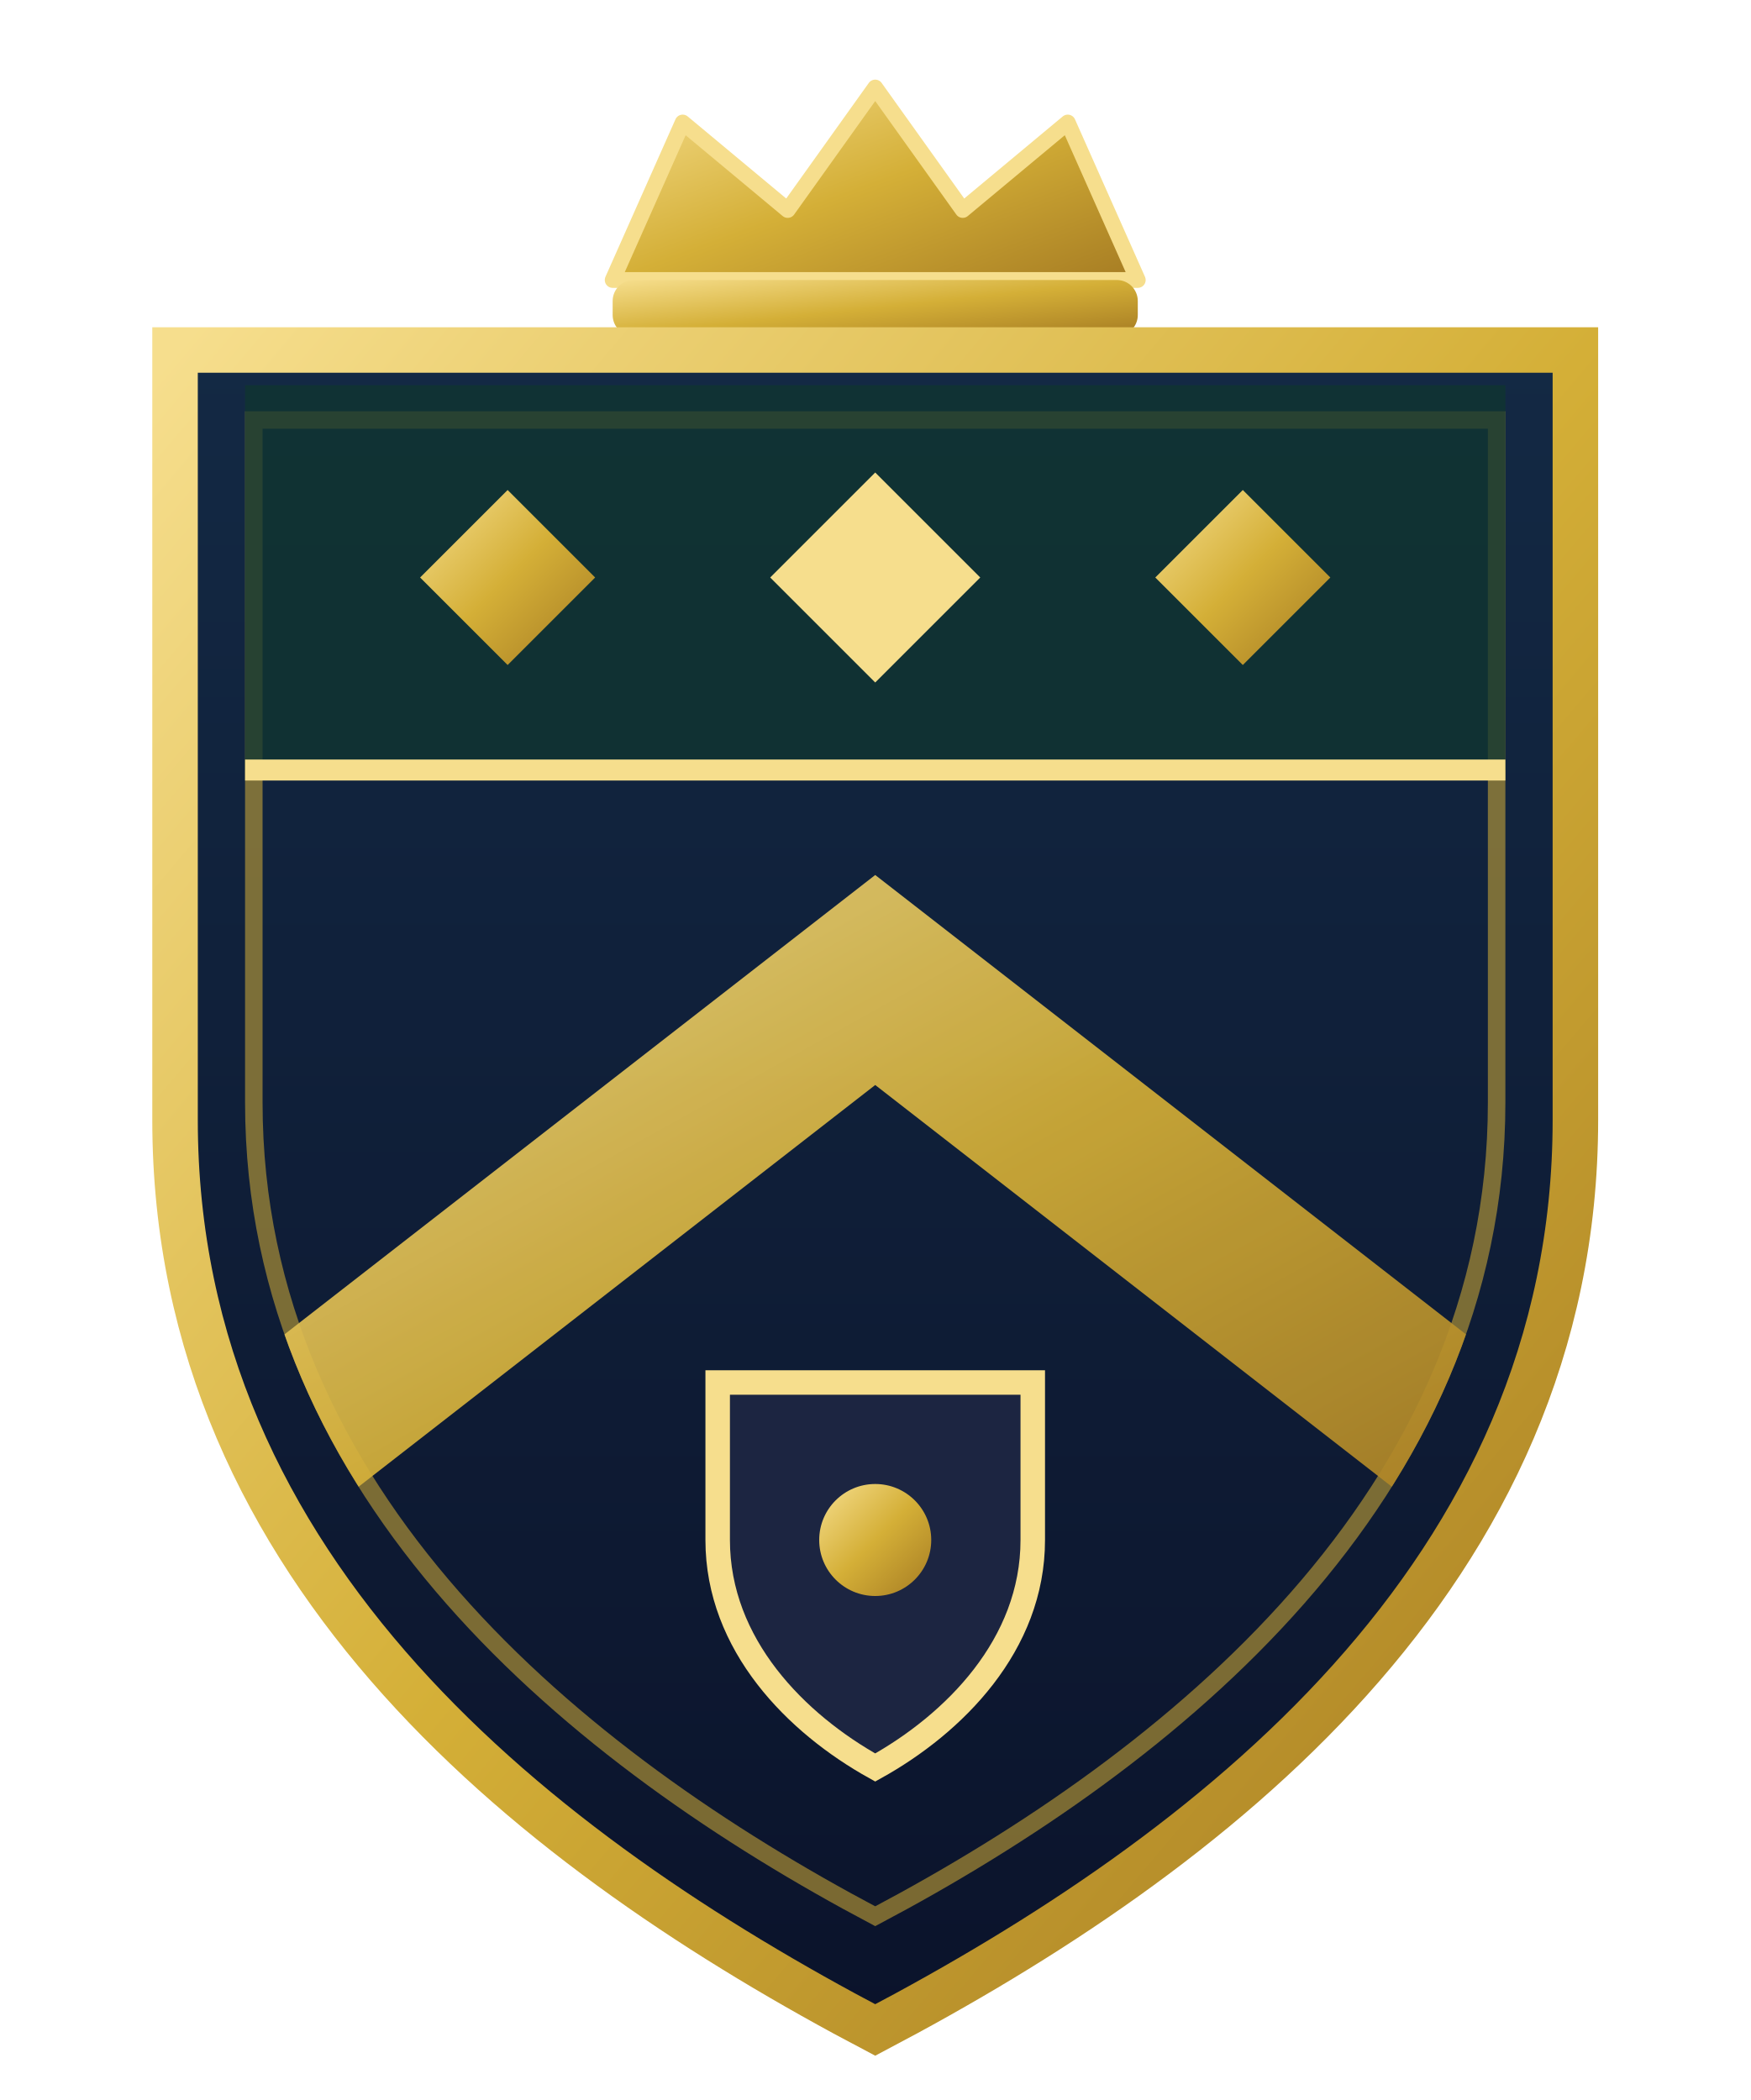
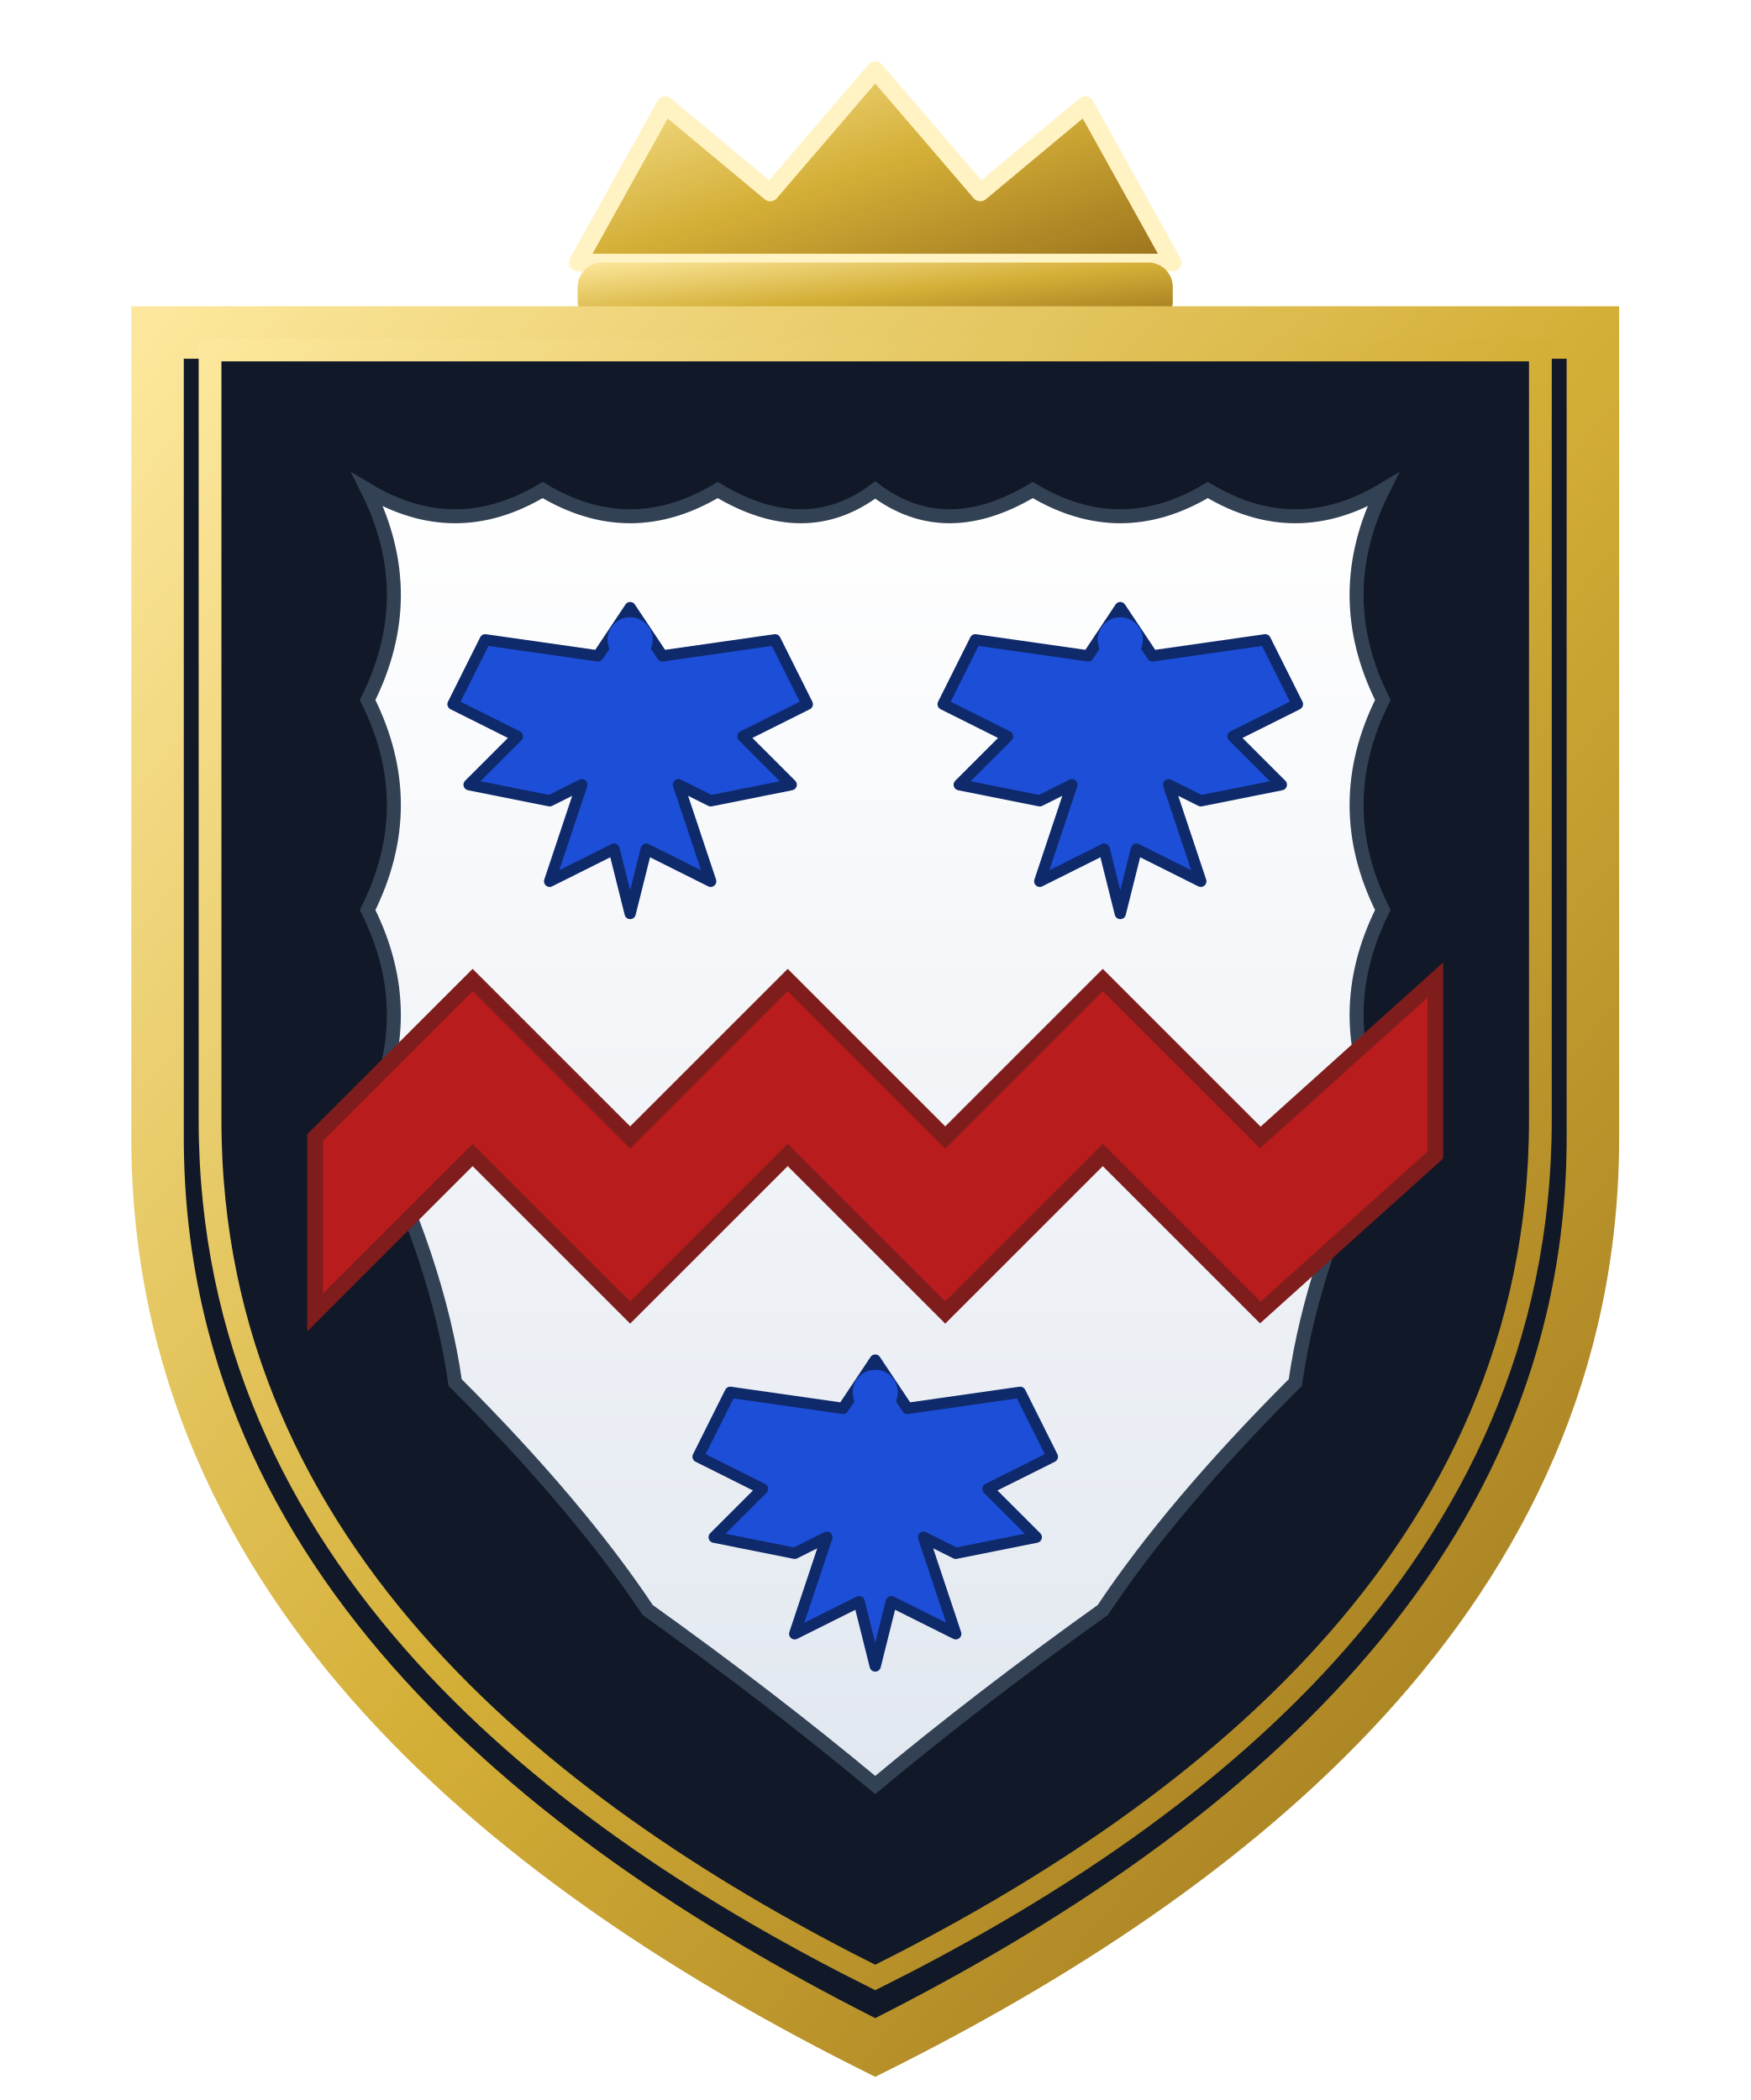
- <svg xmlns="http://www.w3.org/2000/svg" viewBox="0 0 100 120" width="100" height="120" role="img" aria-label="McCormick Family Crest">
+ <svg xmlns="http://www.w3.org/2000/svg" viewBox="0 0 100 120" width="100" height="120" role="img" aria-label="McCormick Family Compact Shield Emblem">
  <defs>
-     <linearGradient id="mccBg" x1="0" y1="0" x2="0" y2="1">
-       <stop offset="0%" stop-color="#132944" />
-       <stop offset="100%" stop-color="#0B132B" />
+     <linearGradient id="mccGold" x1="0" y1="0" x2="1" y2="1">
+       <stop offset="0%" stop-color="#FCE79C" />
+       <stop offset="50%" stop-color="#D4AF37" />
+       <stop offset="100%" stop-color="#9A721C" />
    </linearGradient>
-     <linearGradient id="mccGold" x1="0" y1="0" x2="1" y2="1">
-       <stop offset="0%" stop-color="#F6DE8D" />
-       <stop offset="50%" stop-color="#D4AF37" />
-       <stop offset="100%" stop-color="#A67C23" />
+     <linearGradient id="mccSilver" x1="0" y1="0" x2="0" y2="1">
+       <stop offset="0%" stop-color="#FFFFFF" />
+       <stop offset="100%" stop-color="#E2E8F0" />
    </linearGradient>
    <clipPath id="mccShieldClip">
-       <path d="M14 22 H86 V63 C86 86 67 101 50 110 C33 101 14 86 14 63 Z" />
+       <path d="M12 20 H88 V64 C88 89 68 104 50 113 C32 104 12 89 12 64 Z" />
    </clipPath>
+     <g id="blueEagle">
+       <path d="M0,-9 L2,-6 L9,-7 L11,-3 L7,-1 L10,2 L5,3 L3,2 L5,8 L1,6 L0,10 L-1,6 L-5,8 L-3,2 L-5,3 L-10,2 L-7,-1 L-11,-3 L-9,-7 L-2,-6 Z" fill="#1D4ED8" stroke="#0F2A6B" stroke-width="0.7" stroke-linejoin="round" />
+       <circle cx="0" cy="-7" r="1.4" fill="#1D4ED8" />
+     </g>
  </defs>
-   <path d="M35 16 L39 7 L45 12 L50 5 L55 12 L61 7 L65 16 Z" fill="url(#mccGold)" stroke="#F6DE8D" stroke-width="0.9" stroke-linejoin="round" />
-   <rect x="35" y="16" width="30" height="3.2" rx="1.2" fill="url(#mccGold)" />
-   <path d="M10 20 H90 V64 C90 90 69 106 50 116 C31 106 10 90 10 64 Z" fill="url(#mccBg)" stroke="url(#mccGold)" stroke-width="2.6" />
-   <path d="M14.5 24 H85.5 V63 C85.5 85.5 67 100.5 50 109.5 C33 100.5 14.5 85.5 14.5 63 Z" fill="none" stroke="#D4AF37" stroke-opacity="0.55" stroke-width="1" />
+   <path d="M33 15 L38 6 L44 11 L50 4 L56 11 L62 6 L67 15 Z" fill="url(#mccGold)" stroke="#FFF3C4" stroke-width="1" stroke-linejoin="round" />
+   <rect x="33" y="15" width="34" height="3.6" rx="1.4" fill="url(#mccGold)" />
+   <path d="M9 19 H91 V65 C91 91 70 107 50 117 C30 107 9 91 9 65 Z" fill="#111827" stroke="url(#mccGold)" stroke-width="3" />
  <g clip-path="url(#mccShieldClip)">
-     <rect x="12" y="22" width="76" height="22" fill="#0F3530" opacity="0.78" />
-     <line x1="12" y1="44" x2="88" y2="44" stroke="#F6DE8D" stroke-width="1.2" />
-     <path d="M14 78 L50 50 L86 78 L86 90 L50 62 L14 90 Z" fill="url(#mccGold)" opacity="0.92" />
-     <polygon points="29,28 34,33 29,38 24,33" fill="url(#mccGold)" />
-     <polygon points="50,27 56,33 50,39 44,33" fill="#F6DE8D" />
-     <polygon points="71,28 76,33 71,38 66,33" fill="url(#mccGold)" />
-     <path d="M41 79 H59 V88 C59 94 54.5 98.5 50 101 C45.5 98.5 41 94 41 88 Z" fill="#1C2541" stroke="#F6DE8D" stroke-width="1.4" />
-     <circle cx="50" cy="88" r="3.2" fill="url(#mccGold)" />
+     <rect x="10" y="18" width="80" height="98" fill="#111827" />
+     <path d="M21 28 Q26 31 31 28 Q36 31 41 28 Q46 31 50 28 Q54 31 59 28 Q64 31 69 28 Q74 31 79 28 Q76 34 79 40 Q76 46 79 52 Q76 58 79 64 Q75 72 74 79 Q67 86 63 92 Q56 97 50 102 Q44 97 37 92 Q33 86 26 79 Q25 72 21 64 Q24 58 21 52 Q24 46 21 40 Q24 34 21 28 Z" fill="url(#mccSilver)" stroke="#334155" stroke-width="0.8" />
+     <path d="M18 65 L27 56 L36 65 L45 56 L54 65 L63 56 L72 65 L82 56 V66 L72 75 L63 66 L54 75 L45 66 L36 75 L27 66 L18 75 Z" fill="#B91C1C" stroke="#7F1D1D" stroke-width="0.9" stroke-linejoin="miter" />
+     <use href="#blueEagle" transform="translate(36, 43) scale(0.92)" />
+     <use href="#blueEagle" transform="translate(64, 43) scale(0.92)" />
+     <use href="#blueEagle" transform="translate(50, 86) scale(0.92)" />
  </g>
+   <path d="M12 20 H88 V64 C88 89 68 104 50 113 C32 104 12 89 12 64 Z" fill="none" stroke="url(#mccGold)" stroke-width="1.3" />
</svg>
